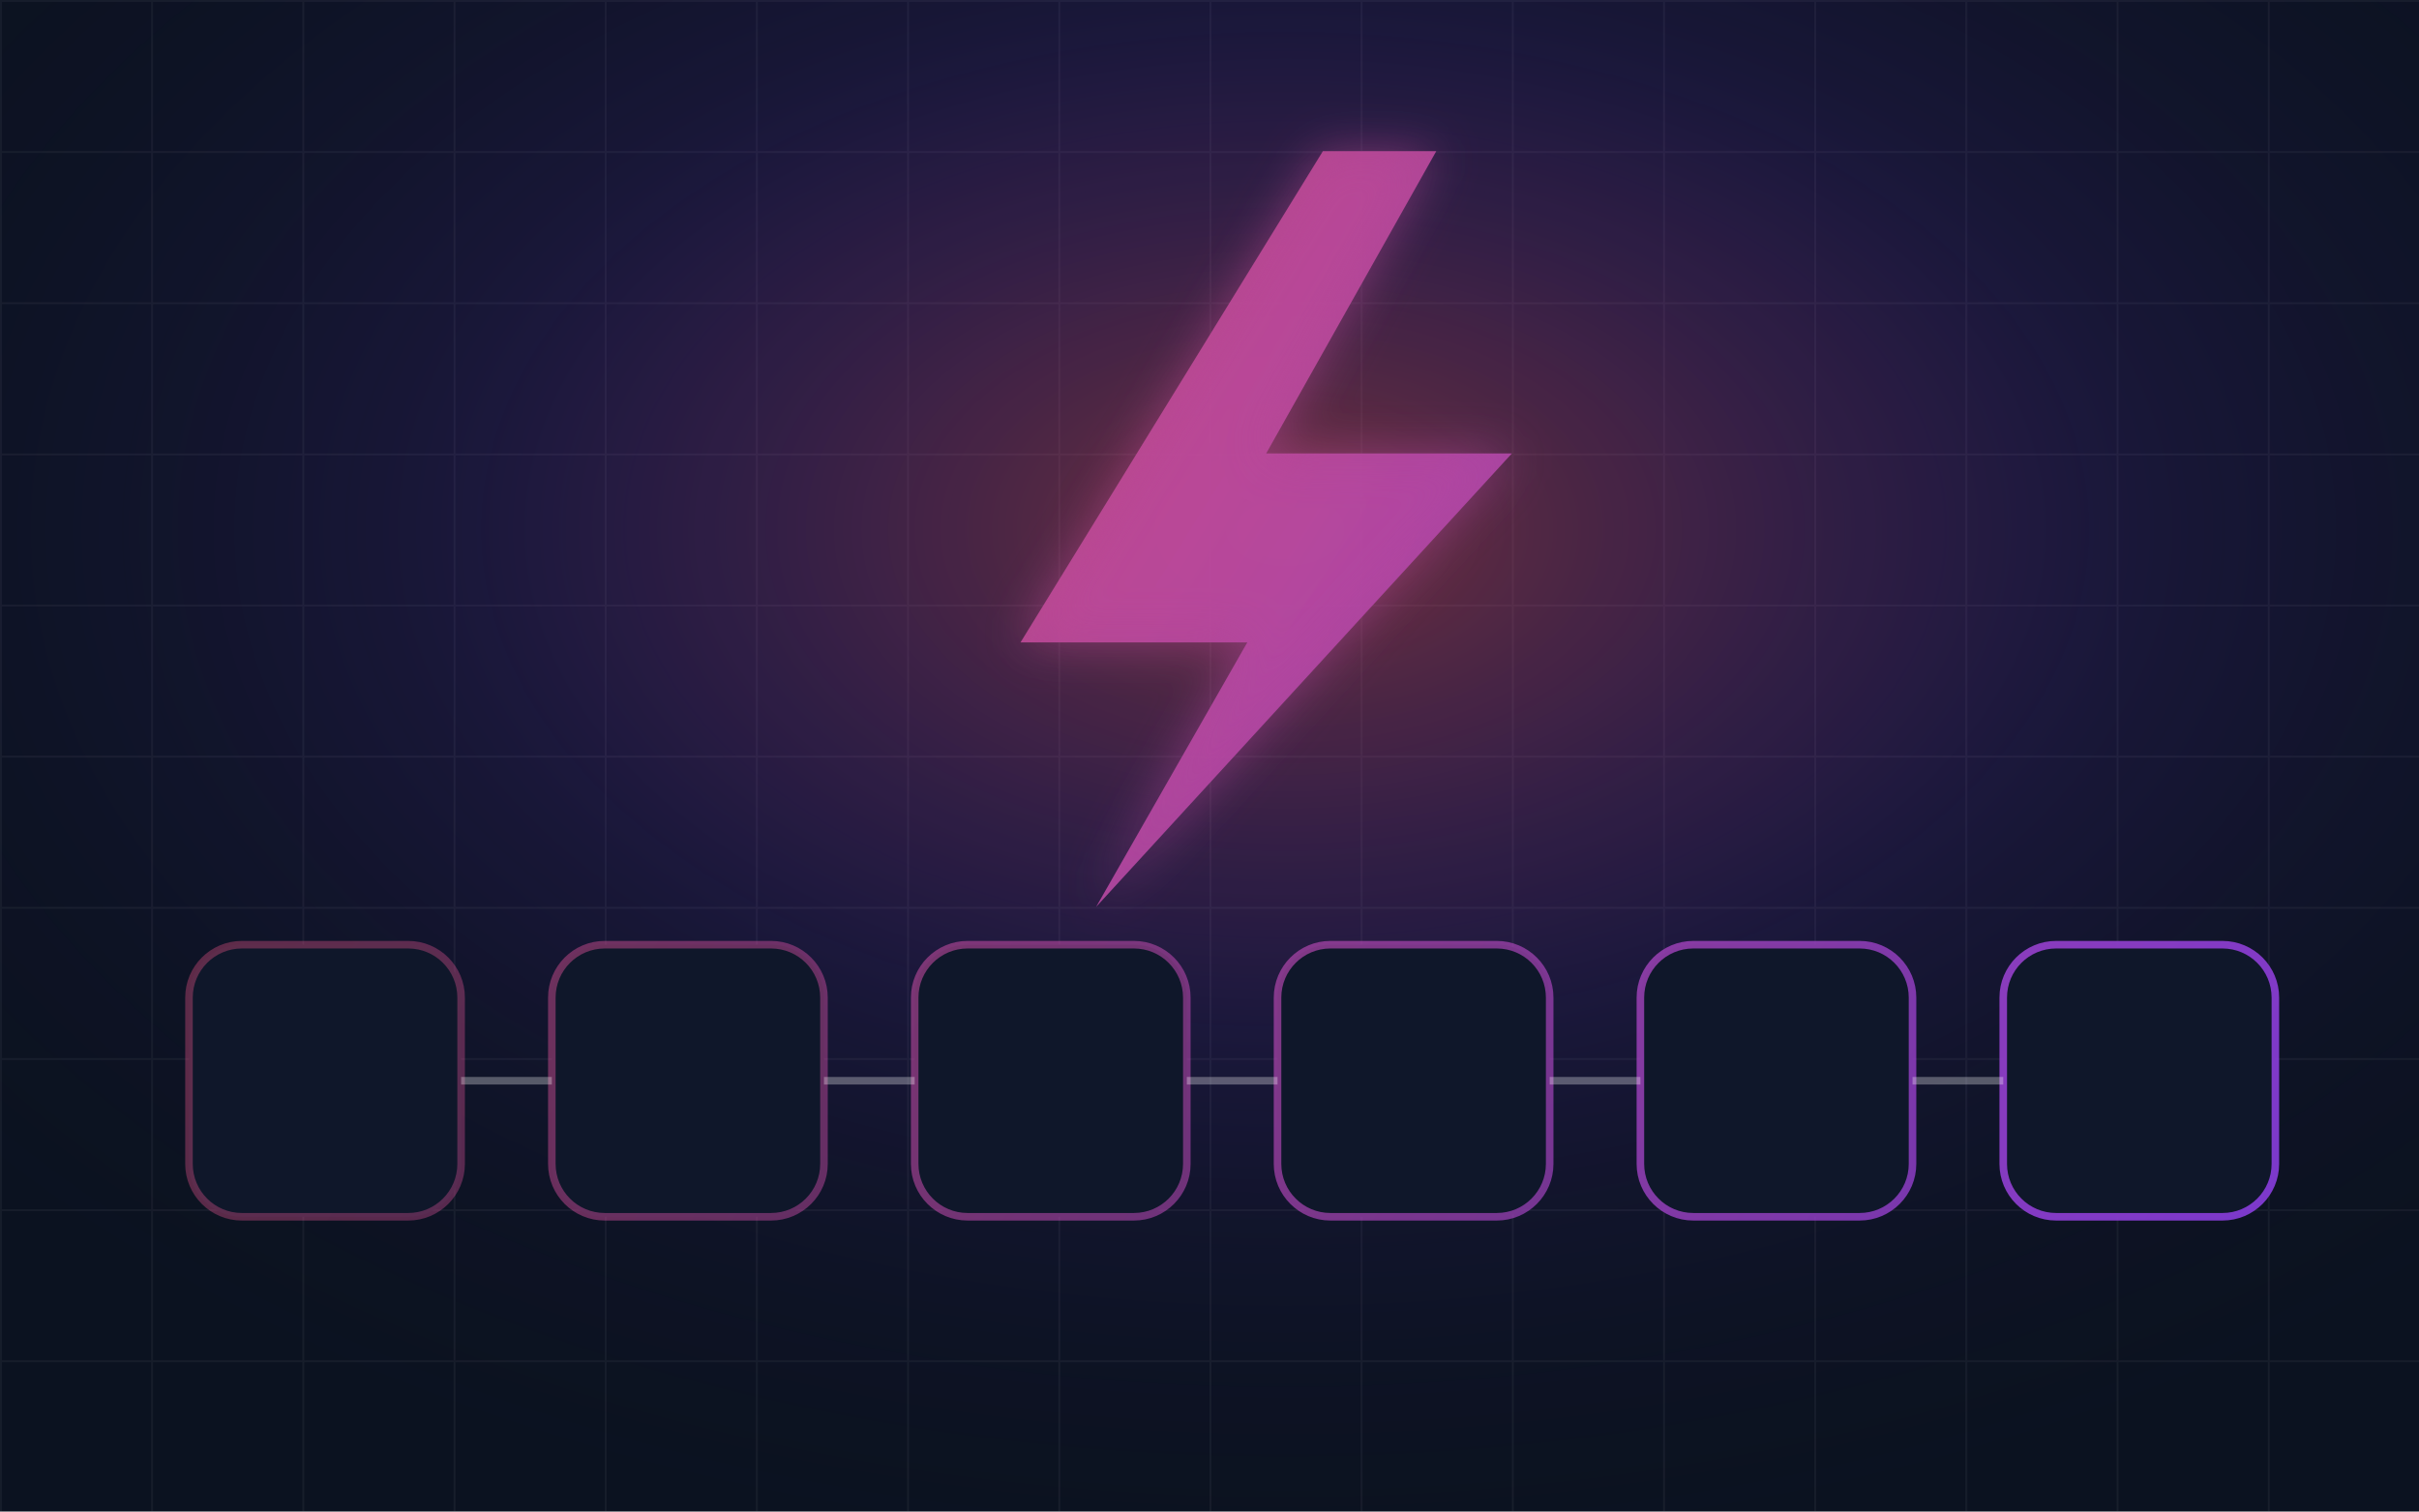
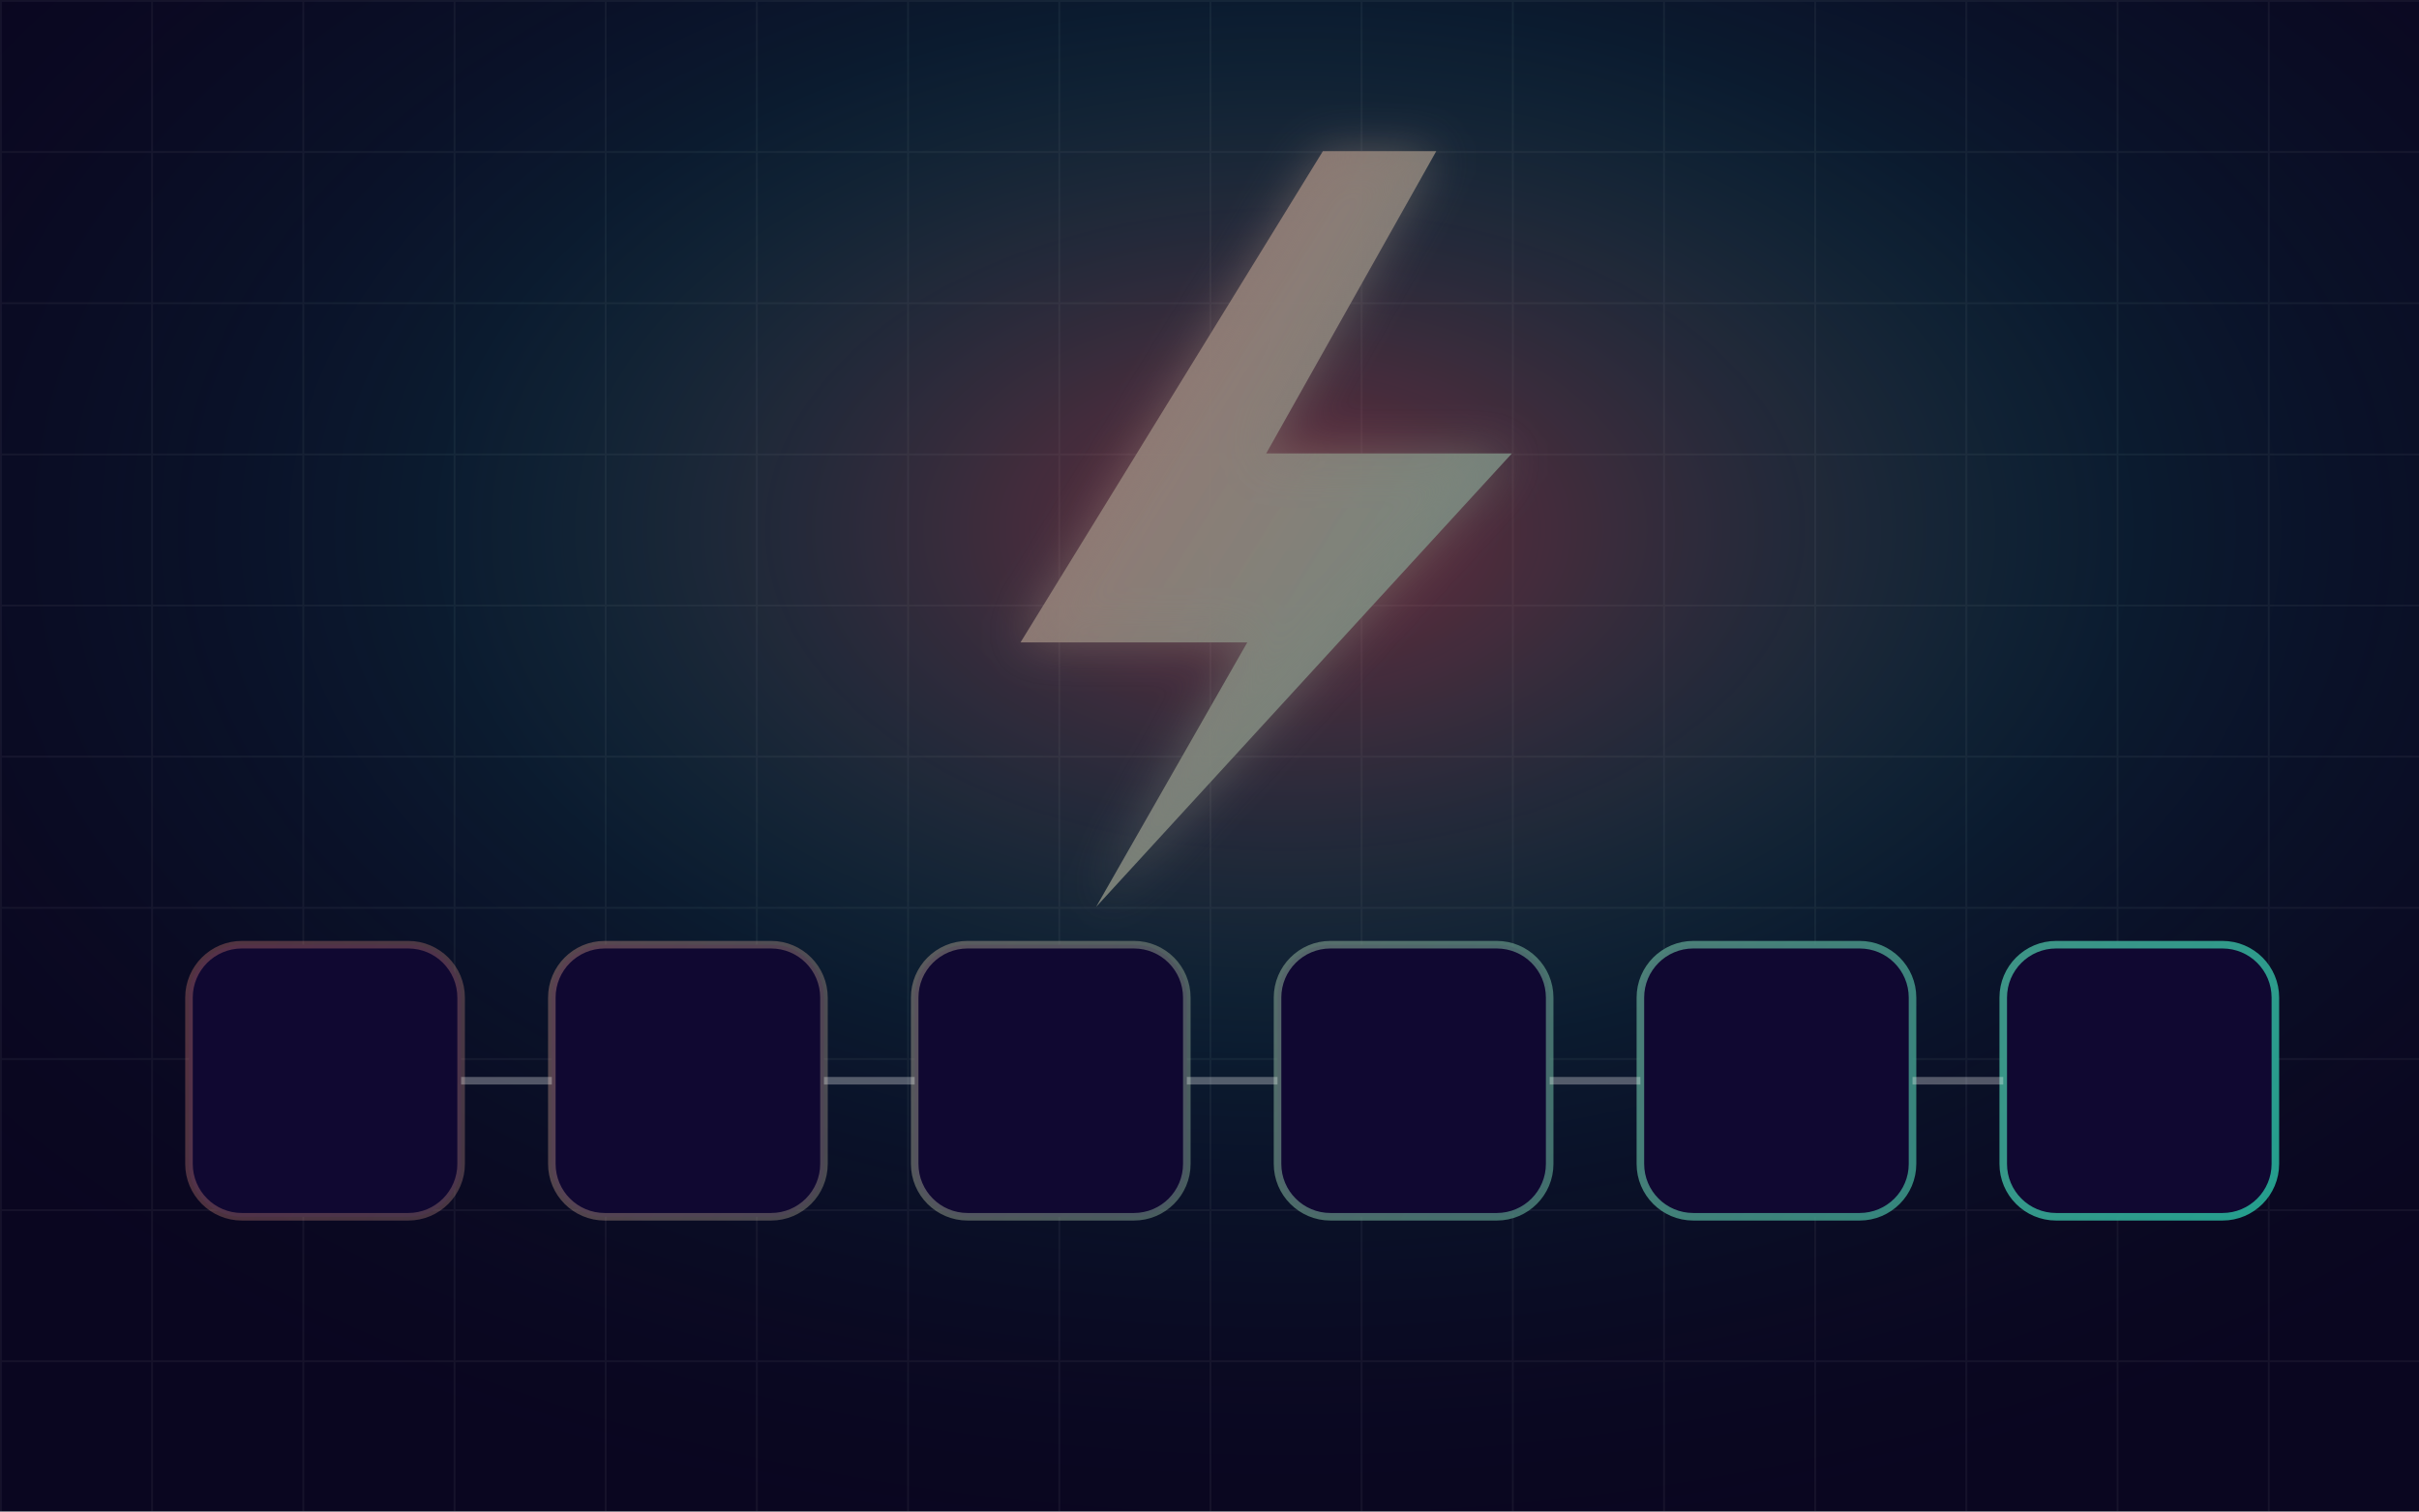
<svg xmlns="http://www.w3.org/2000/svg" viewBox="0 0 640 400" width="640" height="400">
  <defs>
    <linearGradient id="g" gradientUnits="userSpaceOnUse" x1="0" y1="0" x2="640" y2="400">
      <stop offset="0" stop-color="#F2555A" />
-       <stop offset="1" stop-color="#7C3AED" />
+       <stop offset="1" stop-color="#10B9A0" />
    </linearGradient>
    <radialGradient id="r" cx="0.531" cy="0.35" r=".7">
      <stop offset="0" stop-color="#F2555A" stop-opacity=".45" />
-       <stop offset=".5" stop-color="#7C3AED" stop-opacity=".12" />
-       <stop offset="1" stop-color="#0B1220" stop-opacity="0" />
+       <stop offset=".5" stop-color="#10B9A0" stop-opacity=".12" />
+       <stop offset="1" stop-color="#0A0620" stop-opacity="0" />
    </radialGradient>
    <pattern id="p" width="40" height="40" patternUnits="userSpaceOnUse">
      <path d="M40 0H0V40" fill="none" stroke="#fff" stroke-opacity=".05" />
    </pattern>
    <filter id="b" x="-50%" y="-50%" width="200%" height="200%">
      <feGaussianBlur stdDeviation="6" />
    </filter>
  </defs>
-   <rect width="640" height="400" fill="#0B1220" />
+   <rect width="640" height="400" fill="#0A0620" />
  <rect width="640" height="400" fill="url(#p)" />
  <rect width="640" height="400" fill="url(#r)" />
-   <rect x="50" y="250" width="72" height="72" rx="14" fill="#0F172A" stroke="url(#g)" stroke-opacity="0.4" stroke-width="2" />
-   <rect x="146" y="250" width="72" height="72" rx="14" fill="#0F172A" stroke="url(#g)" stroke-opacity="0.5" stroke-width="2" />
+   <rect x="50" y="250" width="72" height="72" rx="14" fill="#100831" stroke="url(#g)" stroke-opacity="0.4" stroke-width="2" />
+   <rect x="146" y="250" width="72" height="72" rx="14" fill="#100831" stroke="url(#g)" stroke-opacity="0.5" stroke-width="2" />
  <line x1="122" y1="286" x2="146" y2="286" stroke="#fff" stroke-opacity="0.3" stroke-width="2" />
-   <rect x="242" y="250" width="72" height="72" rx="14" fill="#0F172A" stroke="url(#g)" stroke-opacity="0.6" stroke-width="2" />
+   <rect x="242" y="250" width="72" height="72" rx="14" fill="#100831" stroke="url(#g)" stroke-opacity="0.6" stroke-width="2" />
  <line x1="218" y1="286" x2="242" y2="286" stroke="#fff" stroke-opacity="0.3" stroke-width="2" />
-   <rect x="338" y="250" width="72" height="72" rx="14" fill="#0F172A" stroke="url(#g)" stroke-opacity="0.7" stroke-width="2" />
+   <rect x="338" y="250" width="72" height="72" rx="14" fill="#100831" stroke="url(#g)" stroke-opacity="0.7" stroke-width="2" />
  <line x1="314" y1="286" x2="338" y2="286" stroke="#fff" stroke-opacity="0.3" stroke-width="2" />
-   <rect x="434" y="250" width="72" height="72" rx="14" fill="#0F172A" stroke="url(#g)" stroke-opacity="0.8" stroke-width="2" />
+   <rect x="434" y="250" width="72" height="72" rx="14" fill="#100831" stroke="url(#g)" stroke-opacity="0.8" stroke-width="2" />
  <line x1="410" y1="286" x2="434" y2="286" stroke="#fff" stroke-opacity="0.3" stroke-width="2" />
-   <rect x="530" y="250" width="72" height="72" rx="14" fill="#0F172A" stroke="url(#g)" stroke-opacity="0.9" stroke-width="2" />
+   <rect x="530" y="250" width="72" height="72" rx="14" fill="#100831" stroke="url(#g)" stroke-opacity="0.9" stroke-width="2" />
  <line x1="506" y1="286" x2="530" y2="286" stroke="#fff" stroke-opacity="0.3" stroke-width="2" />
  <path d="M350 40 L270 170 H330 L290 240 L400 120 H335 L380 40 Z" fill="url(#g)" opacity=".9" />
  <path d="M350 40 L270 170 H330 L290 240 L400 120 H335 L380 40 Z" fill="url(#g)" opacity=".5" filter="url(#b)" />
</svg>
